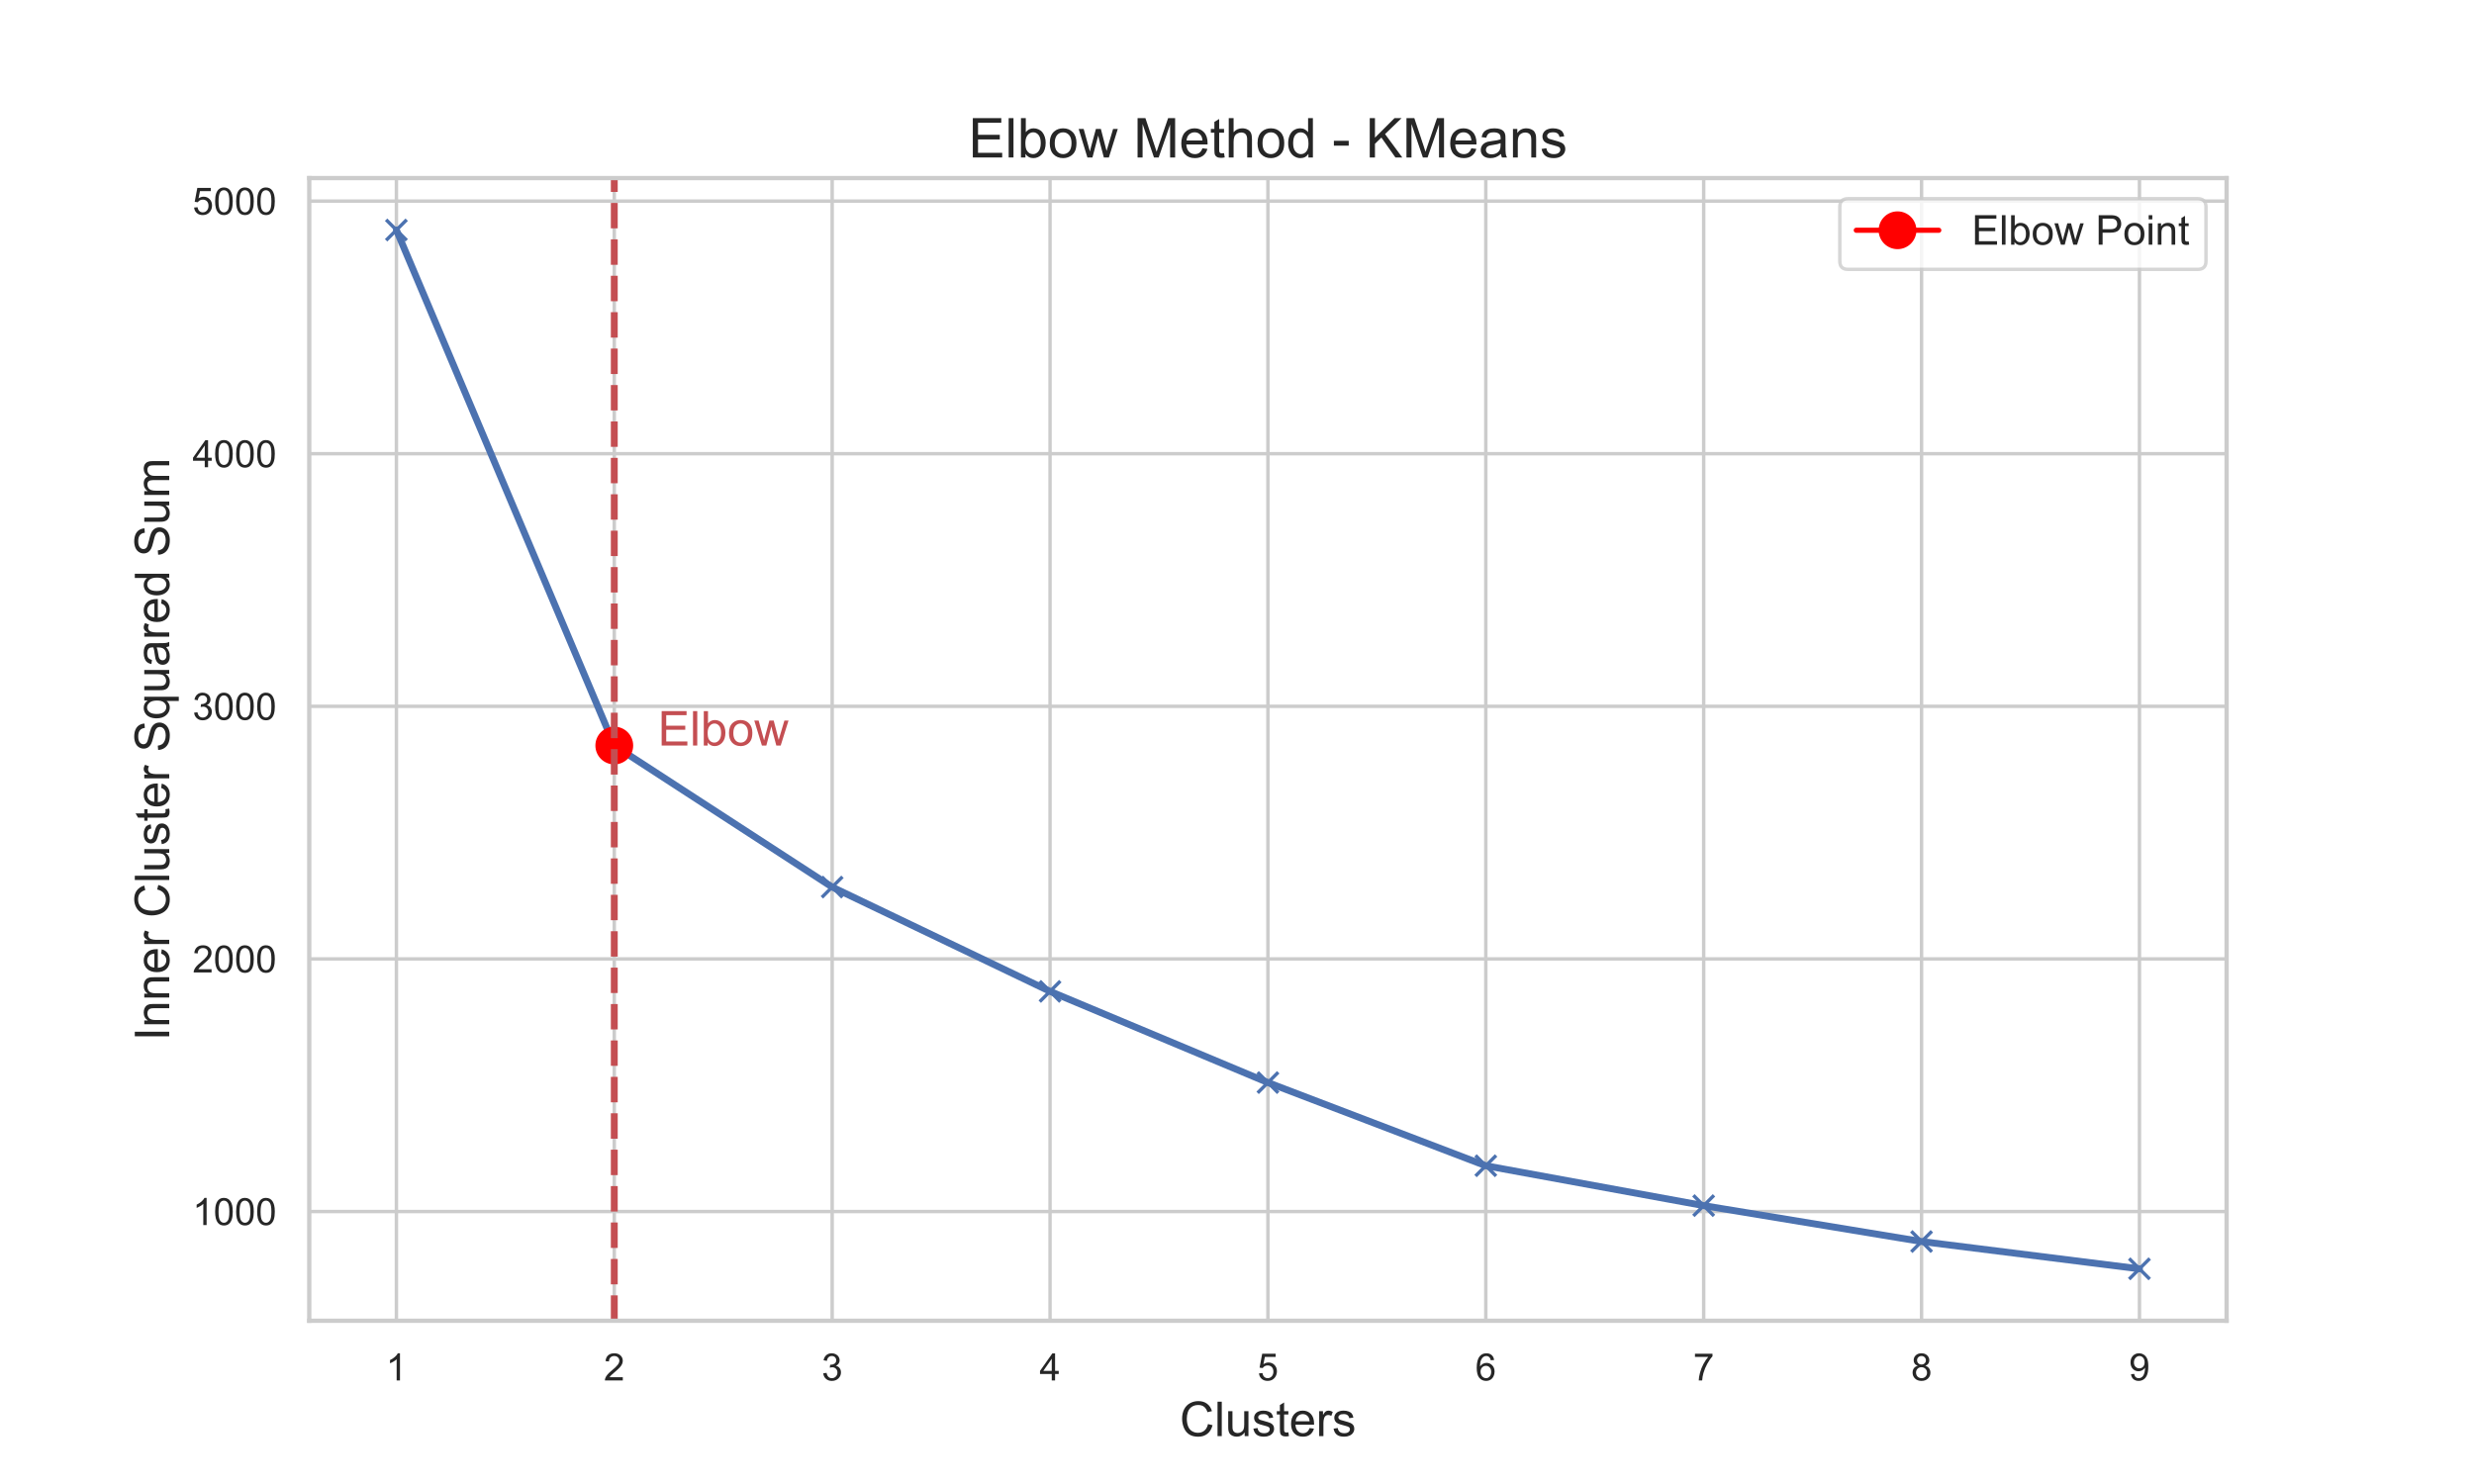
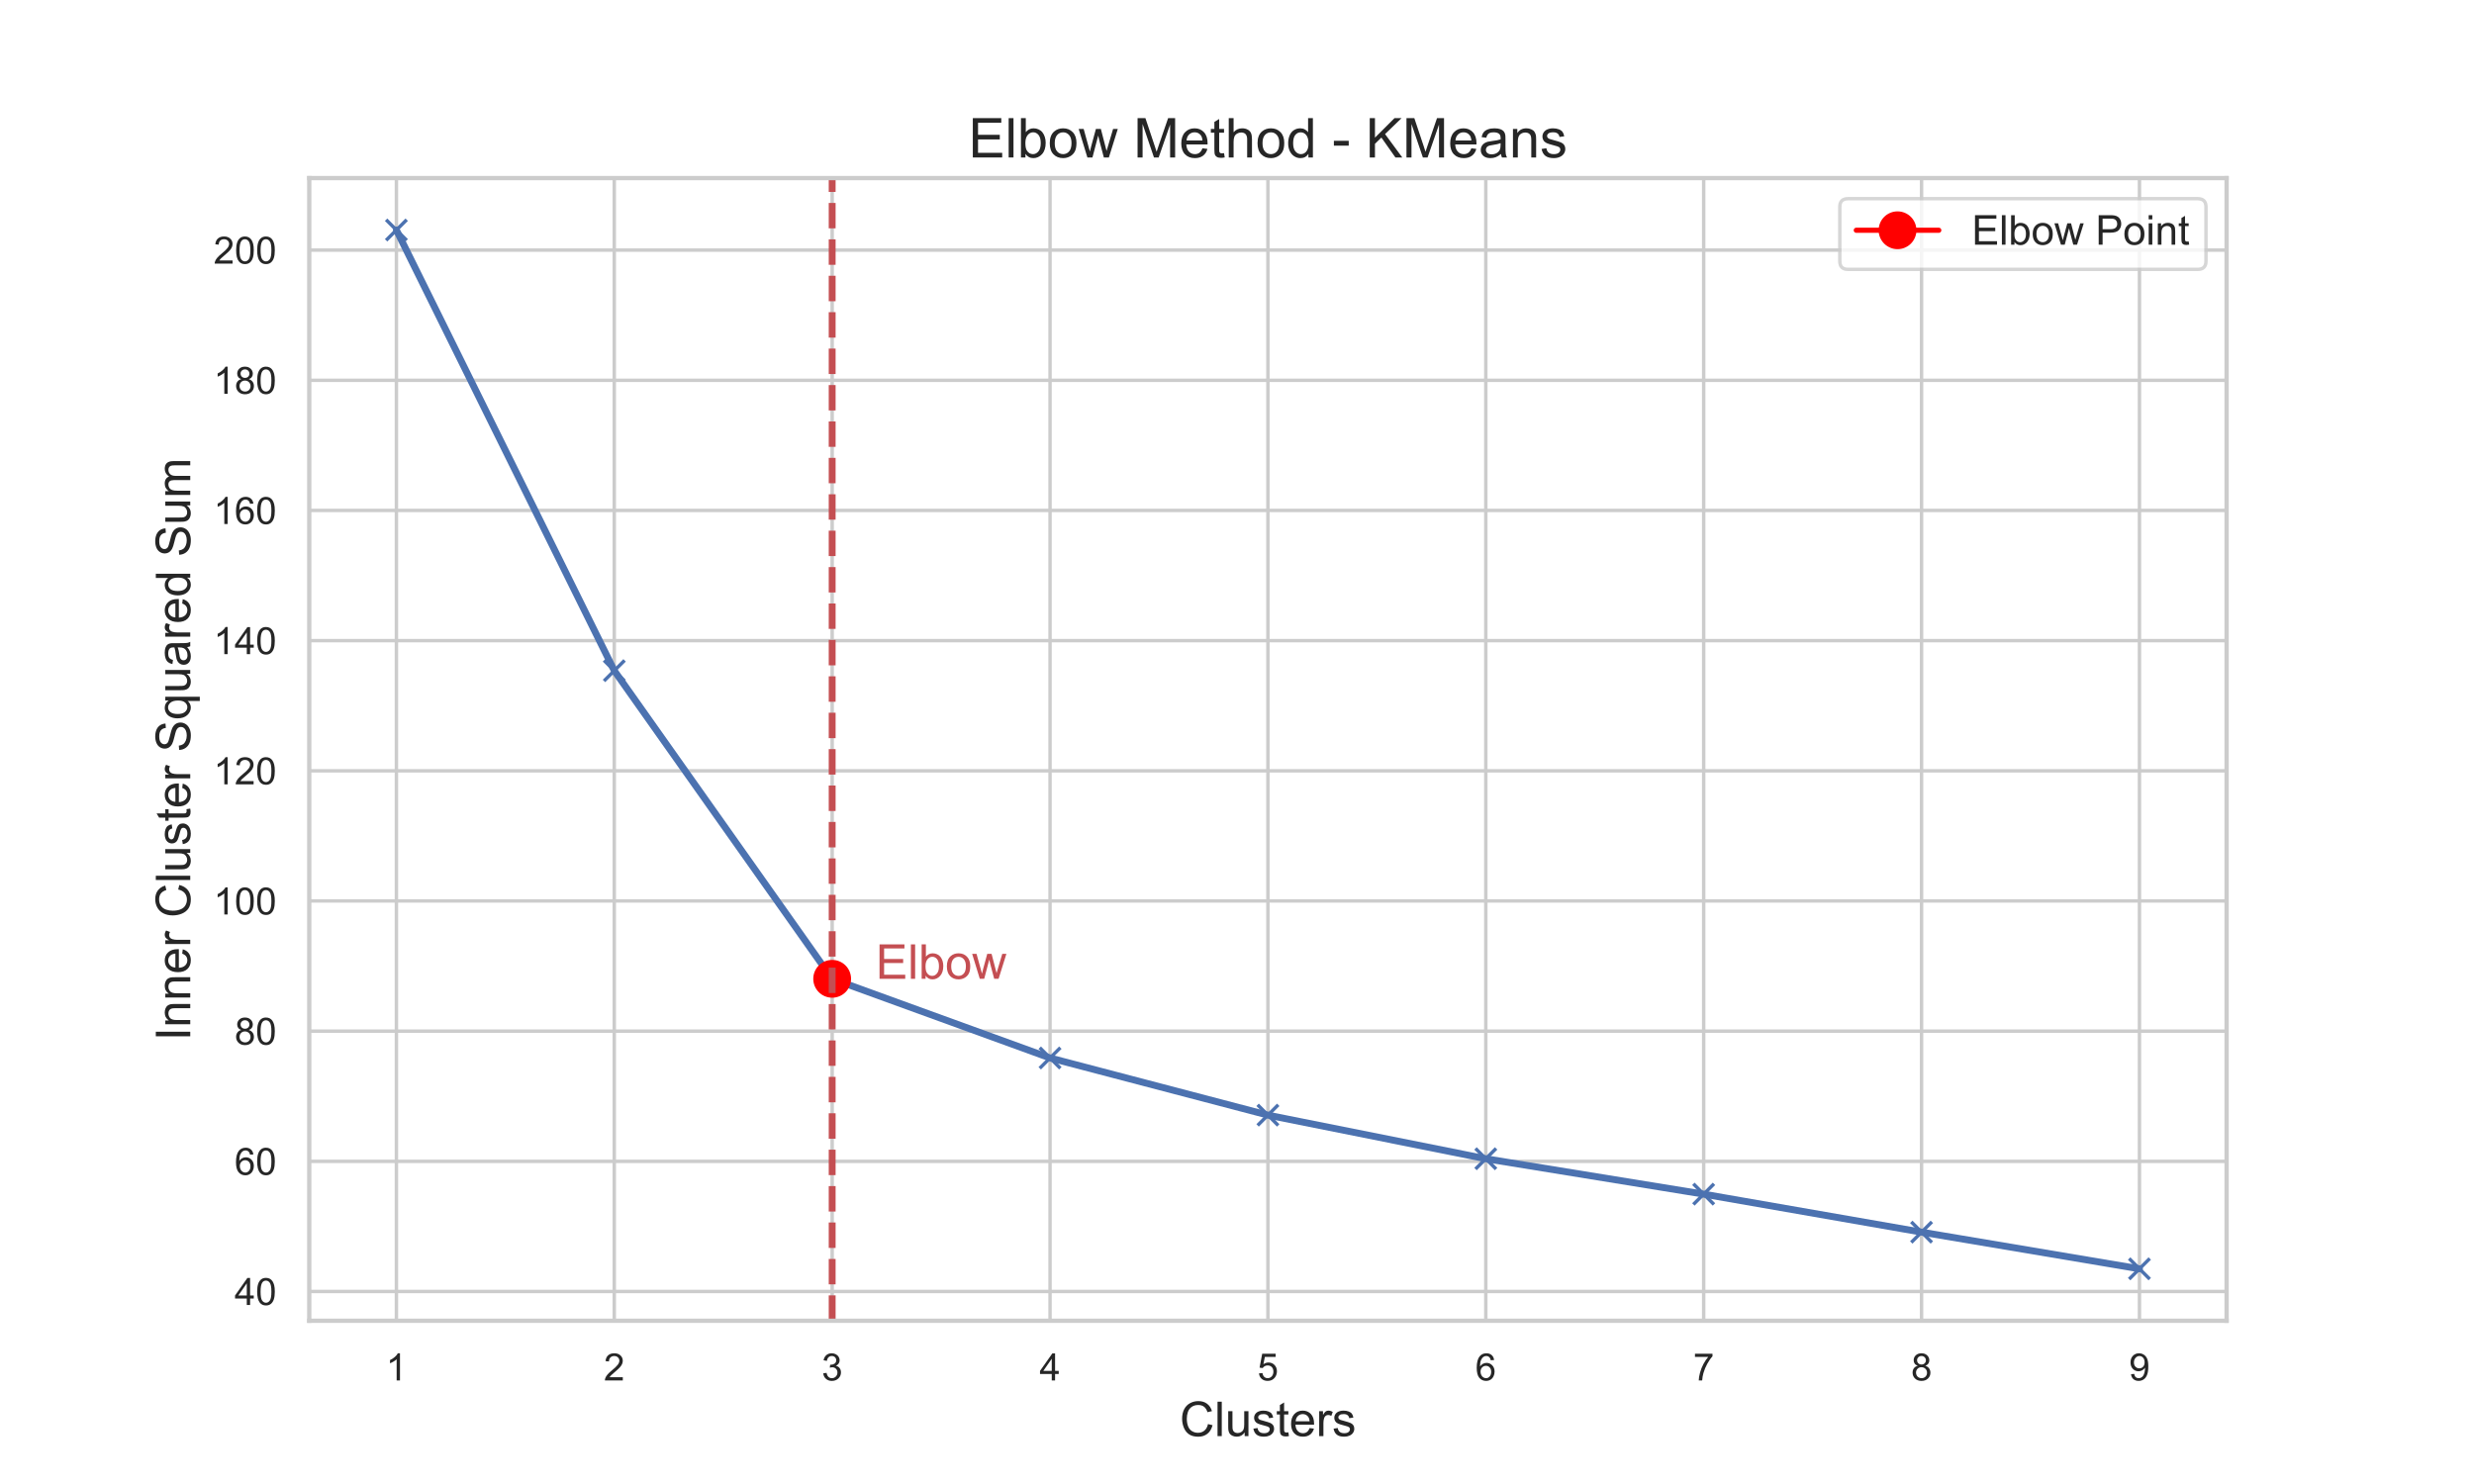
<svg xmlns="http://www.w3.org/2000/svg" xmlns:xlink="http://www.w3.org/1999/xlink" width="720pt" height="432pt" viewBox="0 0 720 432" version="1.1">
  <defs>
    <style type="text/css">*{stroke-linejoin: round; stroke-linecap: butt}</style>
  </defs>
  <g id="figure_1">
    <g id="patch_1">
      <path d="M 0 432  L 720 432  L 720 0  L 0 0  z " style="fill: #ffffff" />
    </g>
    <g id="axes_1">
      <g id="patch_2">
        <path d="M 90 384.48  L 648 384.48  L 648 51.84  L 90 51.84  z " style="fill: #ffffff" />
      </g>
      <g id="matplotlib.axis_1">
        <g id="xtick_1">
          <g id="line2d_1">
-             <path d="M 115.364 384.48  L 115.364 51.84  " clip-path="url(#p383bc3c092)" style="fill: none; stroke: #cccccc; stroke-linecap: round" />
+             <path d="M 115.364 384.48  L 115.364 51.84  " clip-path="url(#pb7e3f54fa9)" style="fill: none; stroke: #cccccc; stroke-linecap: round" />
          </g>
          <g id="text_1">
            <g style="fill: #262626" transform="translate(112.3051 401.8536) scale(0.11 -0.11)">
              <defs>
                <path id="ArialMT-31" d="M 2384 0  L 1822 0  L 1822 3584  Q 1619 3391 1289 3197  Q 959 3003 697 2906  L 697 3450  Q 1169 3672 1522 3987  Q 1875 4303 2022 4600  L 2384 4600  L 2384 0  z " transform="scale(0.015625)" />
              </defs>
              <use xlink:href="#ArialMT-31" />
            </g>
          </g>
        </g>
        <g id="xtick_2">
          <g id="line2d_2">
-             <path d="M 178.773 384.48  L 178.773 51.84  " clip-path="url(#p383bc3c092)" style="fill: none; stroke: #cccccc; stroke-linecap: round" />
+             <path d="M 178.773 384.48  L 178.773 51.84  " clip-path="url(#pb7e3f54fa9)" style="fill: none; stroke: #cccccc; stroke-linecap: round" />
          </g>
          <g id="text_2">
            <g style="fill: #262626" transform="translate(175.7142 401.8536) scale(0.11 -0.11)">
              <defs>
                <path id="ArialMT-32" d="M 3222 541  L 3222 0  L 194 0  Q 188 203 259 391  Q 375 700 629 1000  Q 884 1300 1366 1694  Q 2113 2306 2375 2664  Q 2638 3022 2638 3341  Q 2638 3675 2398 3904  Q 2159 4134 1775 4134  Q 1369 4134 1125 3890  Q 881 3647 878 3216  L 300 3275  Q 359 3922 746 4261  Q 1134 4600 1788 4600  Q 2447 4600 2831 4234  Q 3216 3869 3216 3328  Q 3216 3053 3103 2787  Q 2991 2522 2730 2228  Q 2469 1934 1863 1422  Q 1356 997 1212 845  Q 1069 694 975 541  L 3222 541  z " transform="scale(0.015625)" />
              </defs>
              <use xlink:href="#ArialMT-32" />
            </g>
          </g>
        </g>
        <g id="xtick_3">
          <g id="line2d_3">
-             <path d="M 242.182 384.48  L 242.182 51.84  " clip-path="url(#p383bc3c092)" style="fill: none; stroke: #cccccc; stroke-linecap: round" />
+             <path d="M 242.182 384.48  L 242.182 51.84  " clip-path="url(#pb7e3f54fa9)" style="fill: none; stroke: #cccccc; stroke-linecap: round" />
          </g>
          <g id="text_3">
            <g style="fill: #262626" transform="translate(239.1233 401.8536) scale(0.11 -0.11)">
              <defs>
                <path id="ArialMT-33" d="M 269 1209  L 831 1284  Q 928 806 1161 595  Q 1394 384 1728 384  Q 2125 384 2398 659  Q 2672 934 2672 1341  Q 2672 1728 2419 1979  Q 2166 2231 1775 2231  Q 1616 2231 1378 2169  L 1441 2663  Q 1497 2656 1531 2656  Q 1891 2656 2178 2843  Q 2466 3031 2466 3422  Q 2466 3731 2256 3934  Q 2047 4138 1716 4138  Q 1388 4138 1169 3931  Q 950 3725 888 3313  L 325 3413  Q 428 3978 793 4289  Q 1159 4600 1703 4600  Q 2078 4600 2393 4439  Q 2709 4278 2876 4000  Q 3044 3722 3044 3409  Q 3044 3113 2884 2869  Q 2725 2625 2413 2481  Q 2819 2388 3044 2092  Q 3269 1797 3269 1353  Q 3269 753 2831 336  Q 2394 -81 1725 -81  Q 1122 -81 723 278  Q 325 638 269 1209  z " transform="scale(0.015625)" />
              </defs>
              <use xlink:href="#ArialMT-33" />
            </g>
          </g>
        </g>
        <g id="xtick_4">
          <g id="line2d_4">
-             <path d="M 305.591 384.48  L 305.591 51.84  " clip-path="url(#p383bc3c092)" style="fill: none; stroke: #cccccc; stroke-linecap: round" />
+             <path d="M 305.591 384.48  L 305.591 51.84  " clip-path="url(#pb7e3f54fa9)" style="fill: none; stroke: #cccccc; stroke-linecap: round" />
          </g>
          <g id="text_4">
            <g style="fill: #262626" transform="translate(302.5324 401.8536) scale(0.11 -0.11)">
              <defs>
                <path id="ArialMT-34" d="M 2069 0  L 2069 1097  L 81 1097  L 81 1613  L 2172 4581  L 2631 4581  L 2631 1613  L 3250 1613  L 3250 1097  L 2631 1097  L 2631 0  L 2069 0  z M 2069 1613  L 2069 3678  L 634 1613  L 2069 1613  z " transform="scale(0.015625)" />
              </defs>
              <use xlink:href="#ArialMT-34" />
            </g>
          </g>
        </g>
        <g id="xtick_5">
          <g id="line2d_5">
-             <path d="M 369 384.48  L 369 51.84  " clip-path="url(#p383bc3c092)" style="fill: none; stroke: #cccccc; stroke-linecap: round" />
+             <path d="M 369 384.48  L 369 51.84  " clip-path="url(#pb7e3f54fa9)" style="fill: none; stroke: #cccccc; stroke-linecap: round" />
          </g>
          <g id="text_5">
            <g style="fill: #262626" transform="translate(365.9415 401.8536) scale(0.11 -0.11)">
              <defs>
                <path id="ArialMT-35" d="M 266 1200  L 856 1250  Q 922 819 1161 601  Q 1400 384 1738 384  Q 2144 384 2425 690  Q 2706 997 2706 1503  Q 2706 1984 2436 2262  Q 2166 2541 1728 2541  Q 1456 2541 1237 2417  Q 1019 2294 894 2097  L 366 2166  L 809 4519  L 3088 4519  L 3088 3981  L 1259 3981  L 1013 2750  Q 1425 3038 1878 3038  Q 2478 3038 2890 2622  Q 3303 2206 3303 1553  Q 3303 931 2941 478  Q 2500 -78 1738 -78  Q 1113 -78 717 272  Q 322 622 266 1200  z " transform="scale(0.015625)" />
              </defs>
              <use xlink:href="#ArialMT-35" />
            </g>
          </g>
        </g>
        <g id="xtick_6">
          <g id="line2d_6">
-             <path d="M 432.409 384.48  L 432.409 51.84  " clip-path="url(#p383bc3c092)" style="fill: none; stroke: #cccccc; stroke-linecap: round" />
+             <path d="M 432.409 384.48  L 432.409 51.84  " clip-path="url(#pb7e3f54fa9)" style="fill: none; stroke: #cccccc; stroke-linecap: round" />
          </g>
          <g id="text_6">
            <g style="fill: #262626" transform="translate(429.3506 401.8536) scale(0.11 -0.11)">
              <defs>
                <path id="ArialMT-36" d="M 3184 3459  L 2625 3416  Q 2550 3747 2413 3897  Q 2184 4138 1850 4138  Q 1581 4138 1378 3988  Q 1113 3794 959 3422  Q 806 3050 800 2363  Q 1003 2672 1297 2822  Q 1591 2972 1913 2972  Q 2475 2972 2870 2558  Q 3266 2144 3266 1488  Q 3266 1056 3080 686  Q 2894 316 2569 119  Q 2244 -78 1831 -78  Q 1128 -78 684 439  Q 241 956 241 2144  Q 241 3472 731 4075  Q 1159 4600 1884 4600  Q 2425 4600 2770 4297  Q 3116 3994 3184 3459  z M 888 1484  Q 888 1194 1011 928  Q 1134 663 1356 523  Q 1578 384 1822 384  Q 2178 384 2434 671  Q 2691 959 2691 1453  Q 2691 1928 2437 2201  Q 2184 2475 1800 2475  Q 1419 2475 1153 2201  Q 888 1928 888 1484  z " transform="scale(0.015625)" />
              </defs>
              <use xlink:href="#ArialMT-36" />
            </g>
          </g>
        </g>
        <g id="xtick_7">
          <g id="line2d_7">
-             <path d="M 495.818 384.48  L 495.818 51.84  " clip-path="url(#p383bc3c092)" style="fill: none; stroke: #cccccc; stroke-linecap: round" />
+             <path d="M 495.818 384.48  L 495.818 51.84  " clip-path="url(#pb7e3f54fa9)" style="fill: none; stroke: #cccccc; stroke-linecap: round" />
          </g>
          <g id="text_7">
            <g style="fill: #262626" transform="translate(492.7597 401.8536) scale(0.11 -0.11)">
              <defs>
                <path id="ArialMT-37" d="M 303 3981  L 303 4522  L 3269 4522  L 3269 4084  Q 2831 3619 2401 2847  Q 1972 2075 1738 1259  Q 1569 684 1522 0  L 944 0  Q 953 541 1156 1306  Q 1359 2072 1739 2783  Q 2119 3494 2547 3981  L 303 3981  z " transform="scale(0.015625)" />
              </defs>
              <use xlink:href="#ArialMT-37" />
            </g>
          </g>
        </g>
        <g id="xtick_8">
          <g id="line2d_8">
-             <path d="M 559.227 384.48  L 559.227 51.84  " clip-path="url(#p383bc3c092)" style="fill: none; stroke: #cccccc; stroke-linecap: round" />
+             <path d="M 559.227 384.48  L 559.227 51.84  " clip-path="url(#pb7e3f54fa9)" style="fill: none; stroke: #cccccc; stroke-linecap: round" />
          </g>
          <g id="text_8">
            <g style="fill: #262626" transform="translate(556.1688 401.8536) scale(0.11 -0.11)">
              <defs>
                <path id="ArialMT-38" d="M 1131 2484  Q 781 2613 612 2850  Q 444 3088 444 3419  Q 444 3919 803 4259  Q 1163 4600 1759 4600  Q 2359 4600 2725 4251  Q 3091 3903 3091 3403  Q 3091 3084 2923 2848  Q 2756 2613 2416 2484  Q 2838 2347 3058 2040  Q 3278 1734 3278 1309  Q 3278 722 2862 322  Q 2447 -78 1769 -78  Q 1091 -78 675 323  Q 259 725 259 1325  Q 259 1772 486 2073  Q 713 2375 1131 2484  z M 1019 3438  Q 1019 3113 1228 2906  Q 1438 2700 1772 2700  Q 2097 2700 2305 2904  Q 2513 3109 2513 3406  Q 2513 3716 2298 3927  Q 2084 4138 1766 4138  Q 1444 4138 1231 3931  Q 1019 3725 1019 3438  z M 838 1322  Q 838 1081 952 856  Q 1066 631 1291 507  Q 1516 384 1775 384  Q 2178 384 2440 643  Q 2703 903 2703 1303  Q 2703 1709 2433 1975  Q 2163 2241 1756 2241  Q 1359 2241 1098 1978  Q 838 1716 838 1322  z " transform="scale(0.015625)" />
              </defs>
              <use xlink:href="#ArialMT-38" />
            </g>
          </g>
        </g>
        <g id="xtick_9">
          <g id="line2d_9">
-             <path d="M 622.636 384.48  L 622.636 51.84  " clip-path="url(#p383bc3c092)" style="fill: none; stroke: #cccccc; stroke-linecap: round" />
+             <path d="M 622.636 384.48  L 622.636 51.84  " clip-path="url(#pb7e3f54fa9)" style="fill: none; stroke: #cccccc; stroke-linecap: round" />
          </g>
          <g id="text_9">
            <g style="fill: #262626" transform="translate(619.5778 401.8536) scale(0.11 -0.11)">
              <defs>
                <path id="ArialMT-39" d="M 350 1059  L 891 1109  Q 959 728 1153 556  Q 1347 384 1650 384  Q 1909 384 2104 503  Q 2300 622 2425 820  Q 2550 1019 2634 1356  Q 2719 1694 2719 2044  Q 2719 2081 2716 2156  Q 2547 1888 2255 1720  Q 1963 1553 1622 1553  Q 1053 1553 659 1965  Q 266 2378 266 3053  Q 266 3750 677 4175  Q 1088 4600 1706 4600  Q 2153 4600 2523 4359  Q 2894 4119 3086 3673  Q 3278 3228 3278 2384  Q 3278 1506 3087 986  Q 2897 466 2520 194  Q 2144 -78 1638 -78  Q 1100 -78 759 220  Q 419 519 350 1059  z M 2653 3081  Q 2653 3566 2395 3850  Q 2138 4134 1775 4134  Q 1400 4134 1122 3828  Q 844 3522 844 3034  Q 844 2597 1108 2323  Q 1372 2050 1759 2050  Q 2150 2050 2401 2323  Q 2653 2597 2653 3081  z " transform="scale(0.015625)" />
              </defs>
              <use xlink:href="#ArialMT-39" />
            </g>
          </g>
        </g>
        <g id="text_10">
          <g style="fill: #262626" transform="translate(343.3286 418.0608) scale(0.14 -0.14)">
            <defs>
              <path id="ArialMT-43" d="M 3763 1606  L 4369 1453  Q 4178 706 3683 314  Q 3188 -78 2472 -78  Q 1731 -78 1267 223  Q 803 525 561 1097  Q 319 1669 319 2325  Q 319 3041 592 3573  Q 866 4106 1370 4382  Q 1875 4659 2481 4659  Q 3169 4659 3637 4309  Q 4106 3959 4291 3325  L 3694 3184  Q 3534 3684 3231 3912  Q 2928 4141 2469 4141  Q 1941 4141 1586 3887  Q 1231 3634 1087 3207  Q 944 2781 944 2328  Q 944 1744 1114 1308  Q 1284 872 1643 656  Q 2003 441 2422 441  Q 2931 441 3284 734  Q 3638 1028 3763 1606  z " transform="scale(0.015625)" />
              <path id="ArialMT-6c" d="M 409 0  L 409 4581  L 972 4581  L 972 0  L 409 0  z " transform="scale(0.015625)" />
              <path id="ArialMT-75" d="M 2597 0  L 2597 488  Q 2209 -75 1544 -75  Q 1250 -75 995 37  Q 741 150 617 320  Q 494 491 444 738  Q 409 903 409 1263  L 409 3319  L 972 3319  L 972 1478  Q 972 1038 1006 884  Q 1059 663 1231 536  Q 1403 409 1656 409  Q 1909 409 2131 539  Q 2353 669 2445 892  Q 2538 1116 2538 1541  L 2538 3319  L 3100 3319  L 3100 0  L 2597 0  z " transform="scale(0.015625)" />
              <path id="ArialMT-73" d="M 197 991  L 753 1078  Q 800 744 1014 566  Q 1228 388 1613 388  Q 2000 388 2187 545  Q 2375 703 2375 916  Q 2375 1106 2209 1216  Q 2094 1291 1634 1406  Q 1016 1563 777 1677  Q 538 1791 414 1992  Q 291 2194 291 2438  Q 291 2659 392 2848  Q 494 3038 669 3163  Q 800 3259 1026 3326  Q 1253 3394 1513 3394  Q 1903 3394 2198 3281  Q 2494 3169 2634 2976  Q 2775 2784 2828 2463  L 2278 2388  Q 2241 2644 2061 2787  Q 1881 2931 1553 2931  Q 1166 2931 1000 2803  Q 834 2675 834 2503  Q 834 2394 903 2306  Q 972 2216 1119 2156  Q 1203 2125 1616 2013  Q 2213 1853 2448 1751  Q 2684 1650 2818 1456  Q 2953 1263 2953 975  Q 2953 694 2789 445  Q 2625 197 2315 61  Q 2006 -75 1616 -75  Q 969 -75 630 194  Q 291 463 197 991  z " transform="scale(0.015625)" />
              <path id="ArialMT-74" d="M 1650 503  L 1731 6  Q 1494 -44 1306 -44  Q 1000 -44 831 53  Q 663 150 594 308  Q 525 466 525 972  L 525 2881  L 113 2881  L 113 3319  L 525 3319  L 525 4141  L 1084 4478  L 1084 3319  L 1650 3319  L 1650 2881  L 1084 2881  L 1084 941  Q 1084 700 1114 631  Q 1144 563 1211 522  Q 1278 481 1403 481  Q 1497 481 1650 503  z " transform="scale(0.015625)" />
              <path id="ArialMT-65" d="M 2694 1069  L 3275 997  Q 3138 488 2766 206  Q 2394 -75 1816 -75  Q 1088 -75 661 373  Q 234 822 234 1631  Q 234 2469 665 2931  Q 1097 3394 1784 3394  Q 2450 3394 2872 2941  Q 3294 2488 3294 1666  Q 3294 1616 3291 1516  L 816 1516  Q 847 969 1125 678  Q 1403 388 1819 388  Q 2128 388 2347 550  Q 2566 713 2694 1069  z M 847 1978  L 2700 1978  Q 2663 2397 2488 2606  Q 2219 2931 1791 2931  Q 1403 2931 1139 2672  Q 875 2413 847 1978  z " transform="scale(0.015625)" />
              <path id="ArialMT-72" d="M 416 0  L 416 3319  L 922 3319  L 922 2816  Q 1116 3169 1280 3281  Q 1444 3394 1641 3394  Q 1925 3394 2219 3213  L 2025 2691  Q 1819 2813 1613 2813  Q 1428 2813 1281 2702  Q 1134 2591 1072 2394  Q 978 2094 978 1738  L 978 0  L 416 0  z " transform="scale(0.015625)" />
            </defs>
            <use xlink:href="#ArialMT-43" />
            <use xlink:href="#ArialMT-6c" x="72.217" />
            <use xlink:href="#ArialMT-75" x="94.434" />
            <use xlink:href="#ArialMT-73" x="150.049" />
            <use xlink:href="#ArialMT-74" x="200.049" />
            <use xlink:href="#ArialMT-65" x="227.832" />
            <use xlink:href="#ArialMT-72" x="283.447" />
            <use xlink:href="#ArialMT-73" x="316.748" />
          </g>
        </g>
      </g>
      <g id="matplotlib.axis_2">
        <g id="ytick_1">
          <g id="line2d_10">
-             <path d="M 90 352.678  L 648 352.678  " clip-path="url(#p383bc3c092)" style="fill: none; stroke: #cccccc; stroke-linecap: round" />
+             <path d="M 90 375.96  L 648 375.96  " clip-path="url(#pb7e3f54fa9)" style="fill: none; stroke: #cccccc; stroke-linecap: round" />
          </g>
          <g id="text_11">
-             <g style="fill: #262626" transform="translate(56.03187 356.6146) scale(0.11 -0.11)">
+             <g style="fill: #262626" transform="translate(68.26594 379.8965) scale(0.11 -0.11)">
              <defs>
                <path id="ArialMT-30" d="M 266 2259  Q 266 3072 433 3567  Q 600 4063 929 4331  Q 1259 4600 1759 4600  Q 2128 4600 2406 4451  Q 2684 4303 2865 4023  Q 3047 3744 3150 3342  Q 3253 2941 3253 2259  Q 3253 1453 3087 958  Q 2922 463 2592 192  Q 2263 -78 1759 -78  Q 1097 -78 719 397  Q 266 969 266 2259  z M 844 2259  Q 844 1131 1108 757  Q 1372 384 1759 384  Q 2147 384 2411 759  Q 2675 1134 2675 2259  Q 2675 3391 2411 3762  Q 2147 4134 1753 4134  Q 1366 4134 1134 3806  Q 844 3388 844 2259  z " transform="scale(0.015625)" />
              </defs>
-               <use xlink:href="#ArialMT-31" />
+               <use xlink:href="#ArialMT-34" />
              <use xlink:href="#ArialMT-30" x="55.615" />
-               <use xlink:href="#ArialMT-30" x="111.23" />
-               <use xlink:href="#ArialMT-30" x="166.846" />
            </g>
          </g>
        </g>
        <g id="ytick_2">
          <g id="line2d_11">
-             <path d="M 90 279.143  L 648 279.143  " clip-path="url(#p383bc3c092)" style="fill: none; stroke: #cccccc; stroke-linecap: round" />
+             <path d="M 90 338.066  L 648 338.066  " clip-path="url(#pb7e3f54fa9)" style="fill: none; stroke: #cccccc; stroke-linecap: round" />
          </g>
          <g id="text_12">
-             <g style="fill: #262626" transform="translate(56.03187 283.0801) scale(0.11 -0.11)">
+             <g style="fill: #262626" transform="translate(68.26594 342.0029) scale(0.11 -0.11)">
+               <use xlink:href="#ArialMT-36" />
+               <use xlink:href="#ArialMT-30" x="55.615" />
+             </g>
+           </g>
+         </g>
+         <g id="ytick_3">
+           <g id="line2d_12">
+             <path d="M 90 300.173  L 648 300.173  " clip-path="url(#pb7e3f54fa9)" style="fill: none; stroke: #cccccc; stroke-linecap: round" />
+           </g>
+           <g id="text_13">
+             <g style="fill: #262626" transform="translate(68.26594 304.1093) scale(0.11 -0.11)">
+               <use xlink:href="#ArialMT-38" />
+               <use xlink:href="#ArialMT-30" x="55.615" />
+             </g>
+           </g>
+         </g>
+         <g id="ytick_4">
+           <g id="line2d_13">
+             <path d="M 90 262.279  L 648 262.279  " clip-path="url(#pb7e3f54fa9)" style="fill: none; stroke: #cccccc; stroke-linecap: round" />
+           </g>
+           <g id="text_14">
+             <g style="fill: #262626" transform="translate(62.14891 266.2158) scale(0.11 -0.11)">
+               <use xlink:href="#ArialMT-31" />
+               <use xlink:href="#ArialMT-30" x="55.615" />
+               <use xlink:href="#ArialMT-30" x="111.23" />
+             </g>
+           </g>
+         </g>
+         <g id="ytick_5">
+           <g id="line2d_14">
+             <path d="M 90 224.385  L 648 224.385  " clip-path="url(#pb7e3f54fa9)" style="fill: none; stroke: #cccccc; stroke-linecap: round" />
+           </g>
+           <g id="text_15">
+             <g style="fill: #262626" transform="translate(62.14891 228.3222) scale(0.11 -0.11)">
+               <use xlink:href="#ArialMT-31" />
+               <use xlink:href="#ArialMT-32" x="55.615" />
+               <use xlink:href="#ArialMT-30" x="111.23" />
+             </g>
+           </g>
+         </g>
+         <g id="ytick_6">
+           <g id="line2d_15">
+             <path d="M 90 186.492  L 648 186.492  " clip-path="url(#pb7e3f54fa9)" style="fill: none; stroke: #cccccc; stroke-linecap: round" />
+           </g>
+           <g id="text_16">
+             <g style="fill: #262626" transform="translate(62.14891 190.4286) scale(0.11 -0.11)">
+               <use xlink:href="#ArialMT-31" />
+               <use xlink:href="#ArialMT-34" x="55.615" />
+               <use xlink:href="#ArialMT-30" x="111.23" />
+             </g>
+           </g>
+         </g>
+         <g id="ytick_7">
+           <g id="line2d_16">
+             <path d="M 90 148.598  L 648 148.598  " clip-path="url(#pb7e3f54fa9)" style="fill: none; stroke: #cccccc; stroke-linecap: round" />
+           </g>
+           <g id="text_17">
+             <g style="fill: #262626" transform="translate(62.14891 152.5351) scale(0.11 -0.11)">
+               <use xlink:href="#ArialMT-31" />
+               <use xlink:href="#ArialMT-36" x="55.615" />
+               <use xlink:href="#ArialMT-30" x="111.23" />
+             </g>
+           </g>
+         </g>
+         <g id="ytick_8">
+           <g id="line2d_17">
+             <path d="M 90 110.705  L 648 110.705  " clip-path="url(#pb7e3f54fa9)" style="fill: none; stroke: #cccccc; stroke-linecap: round" />
+           </g>
+           <g id="text_18">
+             <g style="fill: #262626" transform="translate(62.14891 114.6415) scale(0.11 -0.11)">
+               <use xlink:href="#ArialMT-31" />
+               <use xlink:href="#ArialMT-38" x="55.615" />
+               <use xlink:href="#ArialMT-30" x="111.23" />
+             </g>
+           </g>
+         </g>
+         <g id="ytick_9">
+           <g id="line2d_18">
+             <path d="M 90 72.811  L 648 72.811  " clip-path="url(#pb7e3f54fa9)" style="fill: none; stroke: #cccccc; stroke-linecap: round" />
+           </g>
+           <g id="text_19">
+             <g style="fill: #262626" transform="translate(62.14891 76.74796) scale(0.11 -0.11)">
              <use xlink:href="#ArialMT-32" />
              <use xlink:href="#ArialMT-30" x="55.615" />
              <use xlink:href="#ArialMT-30" x="111.23" />
-               <use xlink:href="#ArialMT-30" x="166.846" />
-             </g>
-           </g>
-         </g>
-         <g id="ytick_3">
-           <g id="line2d_12">
-             <path d="M 90 205.609  L 648 205.609  " clip-path="url(#p383bc3c092)" style="fill: none; stroke: #cccccc; stroke-linecap: round" />
-           </g>
-           <g id="text_13">
-             <g style="fill: #262626" transform="translate(56.03187 209.5456) scale(0.11 -0.11)">
-               <use xlink:href="#ArialMT-33" />
-               <use xlink:href="#ArialMT-30" x="55.615" />
-               <use xlink:href="#ArialMT-30" x="111.23" />
-               <use xlink:href="#ArialMT-30" x="166.846" />
-             </g>
-           </g>
-         </g>
-         <g id="ytick_4">
-           <g id="line2d_13">
-             <path d="M 90 132.074  L 648 132.074  " clip-path="url(#p383bc3c092)" style="fill: none; stroke: #cccccc; stroke-linecap: round" />
-           </g>
-           <g id="text_14">
-             <g style="fill: #262626" transform="translate(56.03187 136.0112) scale(0.11 -0.11)">
-               <use xlink:href="#ArialMT-34" />
-               <use xlink:href="#ArialMT-30" x="55.615" />
-               <use xlink:href="#ArialMT-30" x="111.23" />
-               <use xlink:href="#ArialMT-30" x="166.846" />
-             </g>
-           </g>
-         </g>
-         <g id="ytick_5">
-           <g id="line2d_14">
-             <path d="M 90 58.54  L 648 58.54  " clip-path="url(#p383bc3c092)" style="fill: none; stroke: #cccccc; stroke-linecap: round" />
-           </g>
-           <g id="text_15">
-             <g style="fill: #262626" transform="translate(56.03187 62.47668) scale(0.11 -0.11)">
-               <use xlink:href="#ArialMT-35" />
-               <use xlink:href="#ArialMT-30" x="55.615" />
-               <use xlink:href="#ArialMT-30" x="111.23" />
-               <use xlink:href="#ArialMT-30" x="166.846" />
-             </g>
-           </g>
-         </g>
-         <g id="text_16">
-           <g style="fill: #262626" transform="translate(49.24938 302.9748) rotate(-90) scale(0.14 -0.14)">
+             </g>
+           </g>
+         </g>
+         <g id="text_20">
+           <g style="fill: #262626" transform="translate(55.36641 302.9748) rotate(-90) scale(0.14 -0.14)">
            <defs>
              <path id="ArialMT-49" d="M 597 0  L 597 4581  L 1203 4581  L 1203 0  L 597 0  z " transform="scale(0.015625)" />
              <path id="ArialMT-6e" d="M 422 0  L 422 3319  L 928 3319  L 928 2847  Q 1294 3394 1984 3394  Q 2284 3394 2536 3286  Q 2788 3178 2913 3003  Q 3038 2828 3088 2588  Q 3119 2431 3119 2041  L 3119 0  L 2556 0  L 2556 2019  Q 2556 2363 2490 2533  Q 2425 2703 2258 2804  Q 2091 2906 1866 2906  Q 1506 2906 1245 2678  Q 984 2450 984 1813  L 984 0  L 422 0  z " transform="scale(0.015625)" />
              <path id="ArialMT-20" transform="scale(0.015625)" />
              <path id="ArialMT-53" d="M 288 1472  L 859 1522  Q 900 1178 1048 958  Q 1197 738 1509 602  Q 1822 466 2213 466  Q 2559 466 2825 569  Q 3091 672 3220 851  Q 3350 1031 3350 1244  Q 3350 1459 3225 1620  Q 3100 1781 2813 1891  Q 2628 1963 1997 2114  Q 1366 2266 1113 2400  Q 784 2572 623 2826  Q 463 3081 463 3397  Q 463 3744 659 4045  Q 856 4347 1234 4503  Q 1613 4659 2075 4659  Q 2584 4659 2973 4495  Q 3363 4331 3572 4012  Q 3781 3694 3797 3291  L 3216 3247  Q 3169 3681 2898 3903  Q 2628 4125 2100 4125  Q 1550 4125 1298 3923  Q 1047 3722 1047 3438  Q 1047 3191 1225 3031  Q 1400 2872 2139 2705  Q 2878 2538 3153 2413  Q 3553 2228 3743 1945  Q 3934 1663 3934 1294  Q 3934 928 3725 604  Q 3516 281 3123 101  Q 2731 -78 2241 -78  Q 1619 -78 1198 103  Q 778 284 539 648  Q 300 1013 288 1472  z " transform="scale(0.015625)" />
              <path id="ArialMT-71" d="M 2538 -1272  L 2538 353  Q 2406 169 2170 47  Q 1934 -75 1669 -75  Q 1078 -75 651 397  Q 225 869 225 1691  Q 225 2191 398 2587  Q 572 2984 901 3189  Q 1231 3394 1625 3394  Q 2241 3394 2594 2875  L 2594 3319  L 3100 3319  L 3100 -1272  L 2538 -1272  z M 803 1669  Q 803 1028 1072 708  Q 1341 388 1716 388  Q 2075 388 2334 692  Q 2594 997 2594 1619  Q 2594 2281 2320 2615  Q 2047 2950 1678 2950  Q 1313 2950 1058 2639  Q 803 2328 803 1669  z " transform="scale(0.015625)" />
              <path id="ArialMT-61" d="M 2588 409  Q 2275 144 1986 34  Q 1697 -75 1366 -75  Q 819 -75 525 192  Q 231 459 231 875  Q 231 1119 342 1320  Q 453 1522 633 1644  Q 813 1766 1038 1828  Q 1203 1872 1538 1913  Q 2219 1994 2541 2106  Q 2544 2222 2544 2253  Q 2544 2597 2384 2738  Q 2169 2928 1744 2928  Q 1347 2928 1158 2789  Q 969 2650 878 2297  L 328 2372  Q 403 2725 575 2942  Q 747 3159 1072 3276  Q 1397 3394 1825 3394  Q 2250 3394 2515 3294  Q 2781 3194 2906 3042  Q 3031 2891 3081 2659  Q 3109 2516 3109 2141  L 3109 1391  Q 3109 606 3145 398  Q 3181 191 3288 0  L 2700 0  Q 2613 175 2588 409  z M 2541 1666  Q 2234 1541 1622 1453  Q 1275 1403 1131 1340  Q 988 1278 909 1158  Q 831 1038 831 891  Q 831 666 1001 516  Q 1172 366 1500 366  Q 1825 366 2078 508  Q 2331 650 2450 897  Q 2541 1088 2541 1459  L 2541 1666  z " transform="scale(0.015625)" />
              <path id="ArialMT-64" d="M 2575 0  L 2575 419  Q 2259 -75 1647 -75  Q 1250 -75 917 144  Q 584 363 401 755  Q 219 1147 219 1656  Q 219 2153 384 2558  Q 550 2963 881 3178  Q 1213 3394 1622 3394  Q 1922 3394 2156 3267  Q 2391 3141 2538 2938  L 2538 4581  L 3097 4581  L 3097 0  L 2575 0  z M 797 1656  Q 797 1019 1065 703  Q 1334 388 1700 388  Q 2069 388 2326 689  Q 2584 991 2584 1609  Q 2584 2291 2321 2609  Q 2059 2928 1675 2928  Q 1300 2928 1048 2622  Q 797 2316 797 1656  z " transform="scale(0.015625)" />
              <path id="ArialMT-6d" d="M 422 0  L 422 3319  L 925 3319  L 925 2853  Q 1081 3097 1340 3245  Q 1600 3394 1931 3394  Q 2300 3394 2536 3241  Q 2772 3088 2869 2813  Q 3263 3394 3894 3394  Q 4388 3394 4653 3120  Q 4919 2847 4919 2278  L 4919 0  L 4359 0  L 4359 2091  Q 4359 2428 4304 2576  Q 4250 2725 4106 2815  Q 3963 2906 3769 2906  Q 3419 2906 3187 2673  Q 2956 2441 2956 1928  L 2956 0  L 2394 0  L 2394 2156  Q 2394 2531 2256 2718  Q 2119 2906 1806 2906  Q 1569 2906 1367 2781  Q 1166 2656 1075 2415  Q 984 2175 984 1722  L 984 0  L 422 0  z " transform="scale(0.015625)" />
            </defs>
            <use xlink:href="#ArialMT-49" />
            <use xlink:href="#ArialMT-6e" x="27.783" />
            <use xlink:href="#ArialMT-6e" x="83.398" />
            <use xlink:href="#ArialMT-65" x="139.014" />
            <use xlink:href="#ArialMT-72" x="194.629" />
            <use xlink:href="#ArialMT-20" x="227.93" />
            <use xlink:href="#ArialMT-43" x="255.713" />
            <use xlink:href="#ArialMT-6c" x="327.93" />
            <use xlink:href="#ArialMT-75" x="350.146" />
            <use xlink:href="#ArialMT-73" x="405.762" />
            <use xlink:href="#ArialMT-74" x="455.762" />
            <use xlink:href="#ArialMT-65" x="483.545" />
            <use xlink:href="#ArialMT-72" x="539.16" />
            <use xlink:href="#ArialMT-20" x="572.461" />
            <use xlink:href="#ArialMT-53" x="600.244" />
            <use xlink:href="#ArialMT-71" x="666.943" />
            <use xlink:href="#ArialMT-75" x="722.559" />
            <use xlink:href="#ArialMT-61" x="778.174" />
            <use xlink:href="#ArialMT-72" x="833.789" />
            <use xlink:href="#ArialMT-65" x="867.09" />
            <use xlink:href="#ArialMT-64" x="922.705" />
            <use xlink:href="#ArialMT-20" x="978.32" />
            <use xlink:href="#ArialMT-53" x="1006.104" />
            <use xlink:href="#ArialMT-75" x="1072.803" />
            <use xlink:href="#ArialMT-6d" x="1128.418" />
          </g>
        </g>
      </g>
-       <g id="line2d_15">
-         <path d="M 115.364 66.96  L 178.773 217.029  L 242.182 258.231  L 305.591 288.596  L 369 315.144  L 432.409 339.354  L 495.818 350.963  L 559.227 361.417  L 622.636 369.36  " clip-path="url(#p383bc3c092)" style="fill: none; stroke: #4c72b0; stroke-width: 2; stroke-linecap: round" />
+       <g id="line2d_19">
+         <path d="M 115.364 66.96  L 178.773 195.234  L 242.182 284.936  L 305.591 307.981  L 369 324.616  L 432.409 337.315  L 495.818 347.62  L 559.227 358.685  L 622.636 369.36  " clip-path="url(#pb7e3f54fa9)" style="fill: none; stroke: #4c72b0; stroke-width: 2; stroke-linecap: round" />
        <defs>
-           <path id="m786c52992b" d="M -3 3  L 3 -3  M -3 -3  L 3 3  " style="stroke: #4c72b0" />
+           <path id="mb7663a736c" d="M -3 3  L 3 -3  M -3 -3  L 3 3  " style="stroke: #4c72b0" />
        </defs>
-         <g clip-path="url(#p383bc3c092)">
-           <use xlink:href="#m786c52992b" x="115.364" y="66.96" style="fill: #4c72b0; stroke: #4c72b0" />
-           <use xlink:href="#m786c52992b" x="178.773" y="217.029" style="fill: #4c72b0; stroke: #4c72b0" />
-           <use xlink:href="#m786c52992b" x="242.182" y="258.231" style="fill: #4c72b0; stroke: #4c72b0" />
-           <use xlink:href="#m786c52992b" x="305.591" y="288.596" style="fill: #4c72b0; stroke: #4c72b0" />
-           <use xlink:href="#m786c52992b" x="369" y="315.144" style="fill: #4c72b0; stroke: #4c72b0" />
-           <use xlink:href="#m786c52992b" x="432.409" y="339.354" style="fill: #4c72b0; stroke: #4c72b0" />
-           <use xlink:href="#m786c52992b" x="495.818" y="350.963" style="fill: #4c72b0; stroke: #4c72b0" />
-           <use xlink:href="#m786c52992b" x="559.227" y="361.417" style="fill: #4c72b0; stroke: #4c72b0" />
-           <use xlink:href="#m786c52992b" x="622.636" y="369.36" style="fill: #4c72b0; stroke: #4c72b0" />
-         </g>
-       </g>
-       <g id="line2d_16">
-         <path d="M 178.773 217.029  " clip-path="url(#p383bc3c092)" style="fill: none; stroke: #ff0000; stroke-width: 1.5; stroke-linecap: round" />
+         <g clip-path="url(#pb7e3f54fa9)">
+           <use xlink:href="#mb7663a736c" x="115.364" y="66.96" style="fill: #4c72b0; stroke: #4c72b0" />
+           <use xlink:href="#mb7663a736c" x="178.773" y="195.234" style="fill: #4c72b0; stroke: #4c72b0" />
+           <use xlink:href="#mb7663a736c" x="242.182" y="284.936" style="fill: #4c72b0; stroke: #4c72b0" />
+           <use xlink:href="#mb7663a736c" x="305.591" y="307.981" style="fill: #4c72b0; stroke: #4c72b0" />
+           <use xlink:href="#mb7663a736c" x="369" y="324.616" style="fill: #4c72b0; stroke: #4c72b0" />
+           <use xlink:href="#mb7663a736c" x="432.409" y="337.315" style="fill: #4c72b0; stroke: #4c72b0" />
+           <use xlink:href="#mb7663a736c" x="495.818" y="347.62" style="fill: #4c72b0; stroke: #4c72b0" />
+           <use xlink:href="#mb7663a736c" x="559.227" y="358.685" style="fill: #4c72b0; stroke: #4c72b0" />
+           <use xlink:href="#mb7663a736c" x="622.636" y="369.36" style="fill: #4c72b0; stroke: #4c72b0" />
+         </g>
+       </g>
+       <g id="line2d_20">
+         <path d="M 242.182 284.936  " clip-path="url(#pb7e3f54fa9)" style="fill: none; stroke: #ff0000; stroke-width: 1.5; stroke-linecap: round" />
        <defs>
-           <path id="m0dd0289eea" d="M 0 5  C 1.326 5 2.598 4.473 3.536 3.536  C 4.473 2.598 5 1.326 5 0  C 5 -1.326 4.473 -2.598 3.536 -3.536  C 2.598 -4.473 1.326 -5 0 -5  C -1.326 -5 -2.598 -4.473 -3.536 -3.536  C -4.473 -2.598 -5 -1.326 -5 0  C -5 1.326 -4.473 2.598 -3.536 3.536  C -2.598 4.473 -1.326 5 0 5  z " style="stroke: #ff0000" />
+           <path id="m31d10775ed" d="M 0 5  C 1.326 5 2.598 4.473 3.536 3.536  C 4.473 2.598 5 1.326 5 0  C 5 -1.326 4.473 -2.598 3.536 -3.536  C 2.598 -4.473 1.326 -5 0 -5  C -1.326 -5 -2.598 -4.473 -3.536 -3.536  C -4.473 -2.598 -5 -1.326 -5 0  C -5 1.326 -4.473 2.598 -3.536 3.536  C -2.598 4.473 -1.326 5 0 5  z " style="stroke: #ff0000" />
        </defs>
-         <g clip-path="url(#p383bc3c092)">
-           <use xlink:href="#m0dd0289eea" x="178.773" y="217.029" style="fill: #ff0000; stroke: #ff0000" />
-         </g>
-       </g>
-       <g id="line2d_17">
-         <path d="M 178.773 384.48  L 178.773 51.84  " clip-path="url(#p383bc3c092)" style="fill: none; stroke-dasharray: 7.4,3.2; stroke-dashoffset: 0; stroke: #c44e52; stroke-width: 2" />
+         <g clip-path="url(#pb7e3f54fa9)">
+           <use xlink:href="#m31d10775ed" x="242.182" y="284.936" style="fill: #ff0000; stroke: #ff0000" />
+         </g>
+       </g>
+       <g id="line2d_21">
+         <path d="M 242.182 384.48  L 242.182 51.84  " clip-path="url(#pb7e3f54fa9)" style="fill: none; stroke-dasharray: 7.4,3.2; stroke-dashoffset: 0; stroke: #c44e52; stroke-width: 2" />
      </g>
      <g id="patch_3">
        <path d="M 90 384.48  L 90 51.84  " style="fill: none; stroke: #cccccc; stroke-width: 1.25; stroke-linejoin: miter; stroke-linecap: square" />
      </g>
      <g id="patch_4">
        <path d="M 648 384.48  L 648 51.84  " style="fill: none; stroke: #cccccc; stroke-width: 1.25; stroke-linejoin: miter; stroke-linecap: square" />
      </g>
      <g id="patch_5">
        <path d="M 90 384.48  L 648 384.48  " style="fill: none; stroke: #cccccc; stroke-width: 1.25; stroke-linejoin: miter; stroke-linecap: square" />
      </g>
      <g id="patch_6">
        <path d="M 90 51.84  L 648 51.84  " style="fill: none; stroke: #cccccc; stroke-width: 1.25; stroke-linejoin: miter; stroke-linecap: square" />
      </g>
-       <g id="text_17">
-         <g style="fill: #c44e52" transform="translate(191.4545 217.0289) scale(0.14 -0.14)">
+       <g id="text_21">
+         <g style="fill: #c44e52" transform="translate(254.8636 284.9359) scale(0.14 -0.14)">
          <defs>
            <path id="ArialMT-45" d="M 506 0  L 506 4581  L 3819 4581  L 3819 4041  L 1113 4041  L 1113 2638  L 3647 2638  L 3647 2100  L 1113 2100  L 1113 541  L 3925 541  L 3925 0  L 506 0  z " transform="scale(0.015625)" />
            <path id="ArialMT-62" d="M 941 0  L 419 0  L 419 4581  L 981 4581  L 981 2947  Q 1338 3394 1891 3394  Q 2197 3394 2470 3270  Q 2744 3147 2920 2923  Q 3097 2700 3197 2384  Q 3297 2069 3297 1709  Q 3297 856 2875 390  Q 2453 -75 1863 -75  Q 1275 -75 941 416  L 941 0  z M 934 1684  Q 934 1088 1097 822  Q 1363 388 1816 388  Q 2184 388 2453 708  Q 2722 1028 2722 1663  Q 2722 2313 2464 2622  Q 2206 2931 1841 2931  Q 1472 2931 1203 2611  Q 934 2291 934 1684  z " transform="scale(0.015625)" />
            <path id="ArialMT-6f" d="M 213 1659  Q 213 2581 725 3025  Q 1153 3394 1769 3394  Q 2453 3394 2887 2945  Q 3322 2497 3322 1706  Q 3322 1066 3130 698  Q 2938 331 2570 128  Q 2203 -75 1769 -75  Q 1072 -75 642 372  Q 213 819 213 1659  z M 791 1659  Q 791 1022 1069 705  Q 1347 388 1769 388  Q 2188 388 2466 706  Q 2744 1025 2744 1678  Q 2744 2294 2464 2611  Q 2184 2928 1769 2928  Q 1347 2928 1069 2612  Q 791 2297 791 1659  z " transform="scale(0.015625)" />
            <path id="ArialMT-77" d="M 1034 0  L 19 3319  L 600 3319  L 1128 1403  L 1325 691  Q 1338 744 1497 1375  L 2025 3319  L 2603 3319  L 3100 1394  L 3266 759  L 3456 1400  L 4025 3319  L 4572 3319  L 3534 0  L 2950 0  L 2422 1988  L 2294 2553  L 1622 0  L 1034 0  z " transform="scale(0.015625)" />
          </defs>
          <use xlink:href="#ArialMT-45" />
          <use xlink:href="#ArialMT-6c" x="66.699" />
          <use xlink:href="#ArialMT-62" x="88.916" />
          <use xlink:href="#ArialMT-6f" x="144.531" />
          <use xlink:href="#ArialMT-77" x="200.146" />
        </g>
      </g>
-       <g id="text_18">
+       <g id="text_22">
        <g style="fill: #262626" transform="translate(281.8525 45.84) scale(0.16 -0.16)">
          <defs>
            <path id="ArialMT-4d" d="M 475 0  L 475 4581  L 1388 4581  L 2472 1338  Q 2622 884 2691 659  Q 2769 909 2934 1394  L 4031 4581  L 4847 4581  L 4847 0  L 4263 0  L 4263 3834  L 2931 0  L 2384 0  L 1059 3900  L 1059 0  L 475 0  z " transform="scale(0.015625)" />
            <path id="ArialMT-68" d="M 422 0  L 422 4581  L 984 4581  L 984 2938  Q 1378 3394 1978 3394  Q 2347 3394 2619 3248  Q 2891 3103 3008 2847  Q 3125 2591 3125 2103  L 3125 0  L 2563 0  L 2563 2103  Q 2563 2525 2380 2717  Q 2197 2909 1863 2909  Q 1613 2909 1392 2779  Q 1172 2650 1078 2428  Q 984 2206 984 1816  L 984 0  L 422 0  z " transform="scale(0.015625)" />
            <path id="ArialMT-2d" d="M 203 1375  L 203 1941  L 1931 1941  L 1931 1375  L 203 1375  z " transform="scale(0.015625)" />
            <path id="ArialMT-4b" d="M 469 0  L 469 4581  L 1075 4581  L 1075 2309  L 3350 4581  L 4172 4581  L 2250 2725  L 4256 0  L 3456 0  L 1825 2319  L 1075 1588  L 1075 0  L 469 0  z " transform="scale(0.015625)" />
          </defs>
          <use xlink:href="#ArialMT-45" />
          <use xlink:href="#ArialMT-6c" x="66.699" />
          <use xlink:href="#ArialMT-62" x="88.916" />
          <use xlink:href="#ArialMT-6f" x="144.531" />
          <use xlink:href="#ArialMT-77" x="200.146" />
          <use xlink:href="#ArialMT-20" x="272.363" />
          <use xlink:href="#ArialMT-4d" x="300.146" />
          <use xlink:href="#ArialMT-65" x="383.447" />
          <use xlink:href="#ArialMT-74" x="439.062" />
          <use xlink:href="#ArialMT-68" x="466.846" />
          <use xlink:href="#ArialMT-6f" x="522.461" />
          <use xlink:href="#ArialMT-64" x="578.076" />
          <use xlink:href="#ArialMT-20" x="633.691" />
          <use xlink:href="#ArialMT-2d" x="661.475" />
          <use xlink:href="#ArialMT-20" x="694.775" />
          <use xlink:href="#ArialMT-4b" x="722.559" />
          <use xlink:href="#ArialMT-4d" x="789.258" />
          <use xlink:href="#ArialMT-65" x="872.559" />
          <use xlink:href="#ArialMT-61" x="928.174" />
          <use xlink:href="#ArialMT-6e" x="983.789" />
          <use xlink:href="#ArialMT-73" x="1039.404" />
        </g>
      </g>
      <g id="legend_1">
        <g id="patch_7">
          <path d="M 537.832 78.414  L 639.6 78.414  Q 642 78.414 642 76.014  L 642 60.24  Q 642 57.84 639.6 57.84  L 537.832 57.84  Q 535.433 57.84 535.433 60.24  L 535.433 76.014  Q 535.433 78.414 537.832 78.414  z " style="fill: #ffffff; opacity: 0.8; stroke: #cccccc; stroke-linejoin: miter" />
        </g>
-         <g id="line2d_18">
+         <g id="line2d_22">
          <path d="M 540.232 67.029  L 552.232 67.029  L 564.232 67.029  " style="fill: none; stroke: #ff0000; stroke-width: 1.5; stroke-linecap: round" />
          <g>
-             <use xlink:href="#m0dd0289eea" x="552.232" y="67.029" style="fill: #ff0000; stroke: #ff0000" />
-           </g>
-         </g>
-         <g id="text_19">
+             <use xlink:href="#m31d10775ed" x="552.232" y="67.029" style="fill: #ff0000; stroke: #ff0000" />
+           </g>
+         </g>
+         <g id="text_23">
          <g style="fill: #262626" transform="translate(573.8325 71.22938) scale(0.12 -0.12)">
            <defs>
              <path id="ArialMT-50" d="M 494 0  L 494 4581  L 2222 4581  Q 2678 4581 2919 4538  Q 3256 4481 3484 4323  Q 3713 4166 3852 3881  Q 3991 3597 3991 3256  Q 3991 2672 3619 2267  Q 3247 1863 2275 1863  L 1100 1863  L 1100 0  L 494 0  z M 1100 2403  L 2284 2403  Q 2872 2403 3119 2622  Q 3366 2841 3366 3238  Q 3366 3525 3220 3729  Q 3075 3934 2838 4000  Q 2684 4041 2272 4041  L 1100 4041  L 1100 2403  z " transform="scale(0.015625)" />
              <path id="ArialMT-69" d="M 425 3934  L 425 4581  L 988 4581  L 988 3934  L 425 3934  z M 425 0  L 425 3319  L 988 3319  L 988 0  L 425 0  z " transform="scale(0.015625)" />
            </defs>
            <use xlink:href="#ArialMT-45" />
            <use xlink:href="#ArialMT-6c" x="66.699" />
            <use xlink:href="#ArialMT-62" x="88.916" />
            <use xlink:href="#ArialMT-6f" x="144.531" />
            <use xlink:href="#ArialMT-77" x="200.146" />
            <use xlink:href="#ArialMT-20" x="272.363" />
            <use xlink:href="#ArialMT-50" x="300.146" />
            <use xlink:href="#ArialMT-6f" x="366.846" />
            <use xlink:href="#ArialMT-69" x="422.461" />
            <use xlink:href="#ArialMT-6e" x="444.678" />
            <use xlink:href="#ArialMT-74" x="500.293" />
          </g>
        </g>
      </g>
    </g>
  </g>
  <defs>
-     <clipPath id="p383bc3c092">
+     <clipPath id="pb7e3f54fa9">
      <rect x="90" y="51.84" width="558" height="332.64" />
    </clipPath>
  </defs>
</svg>
